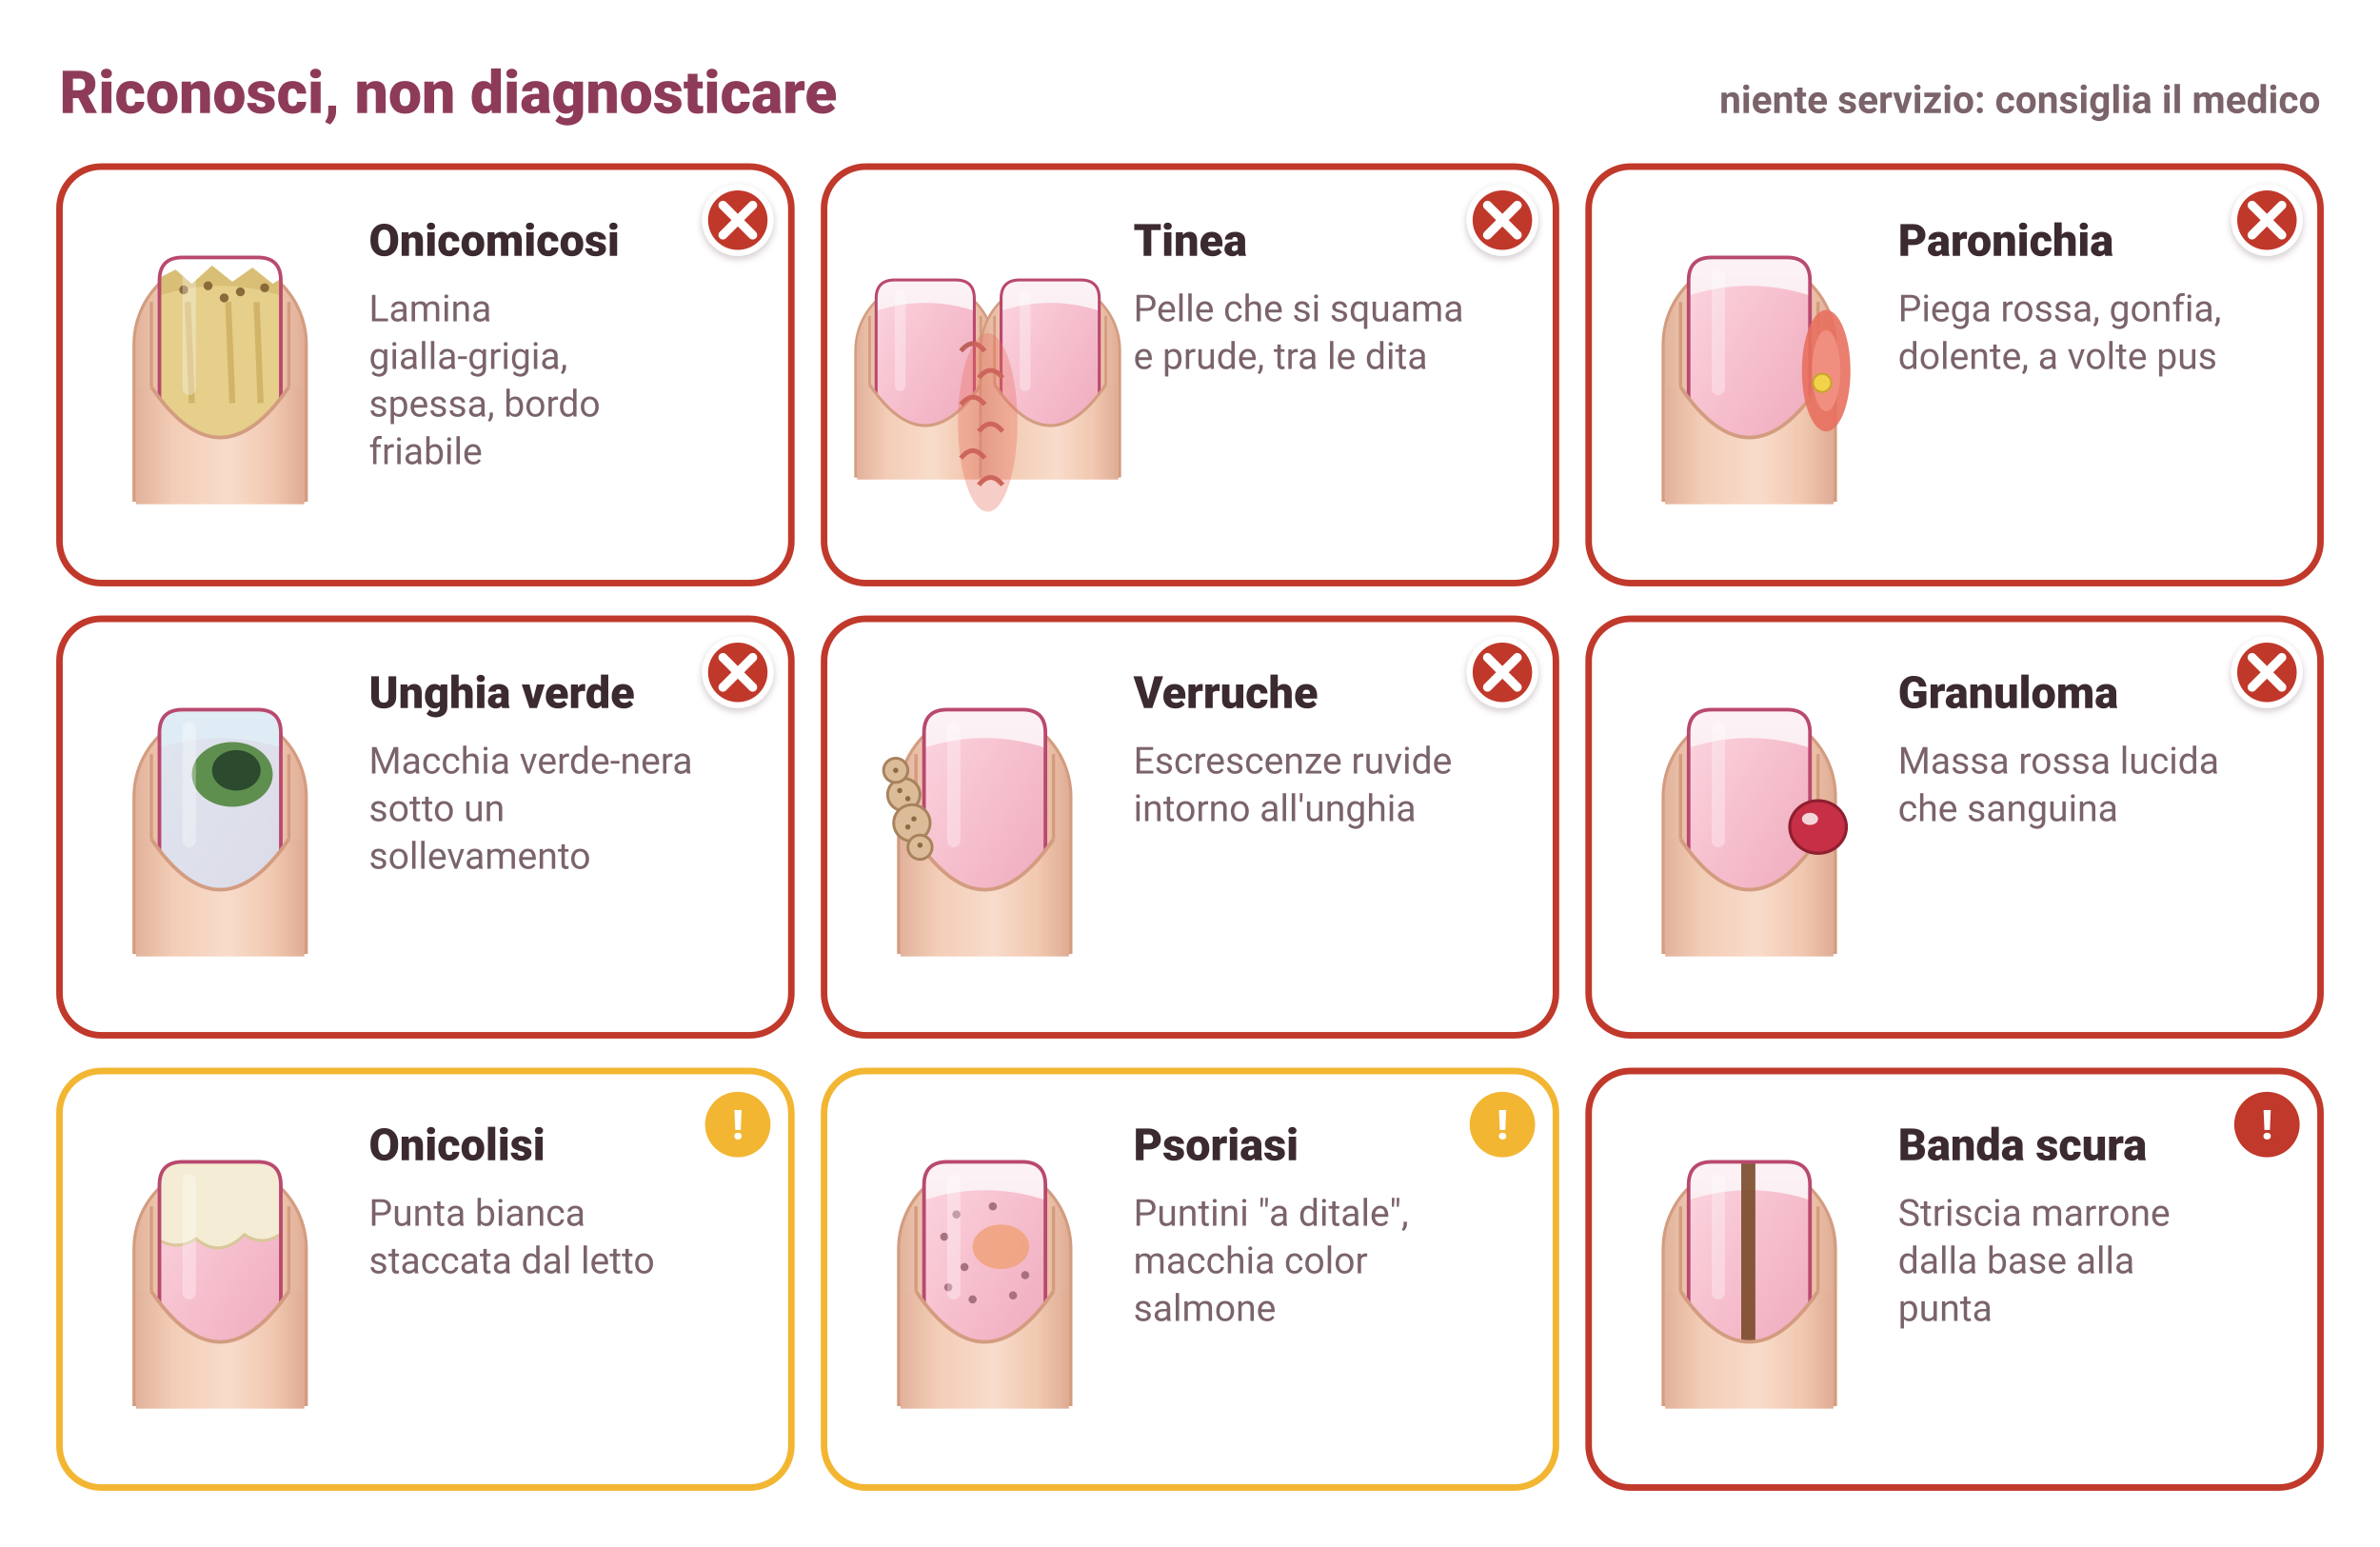
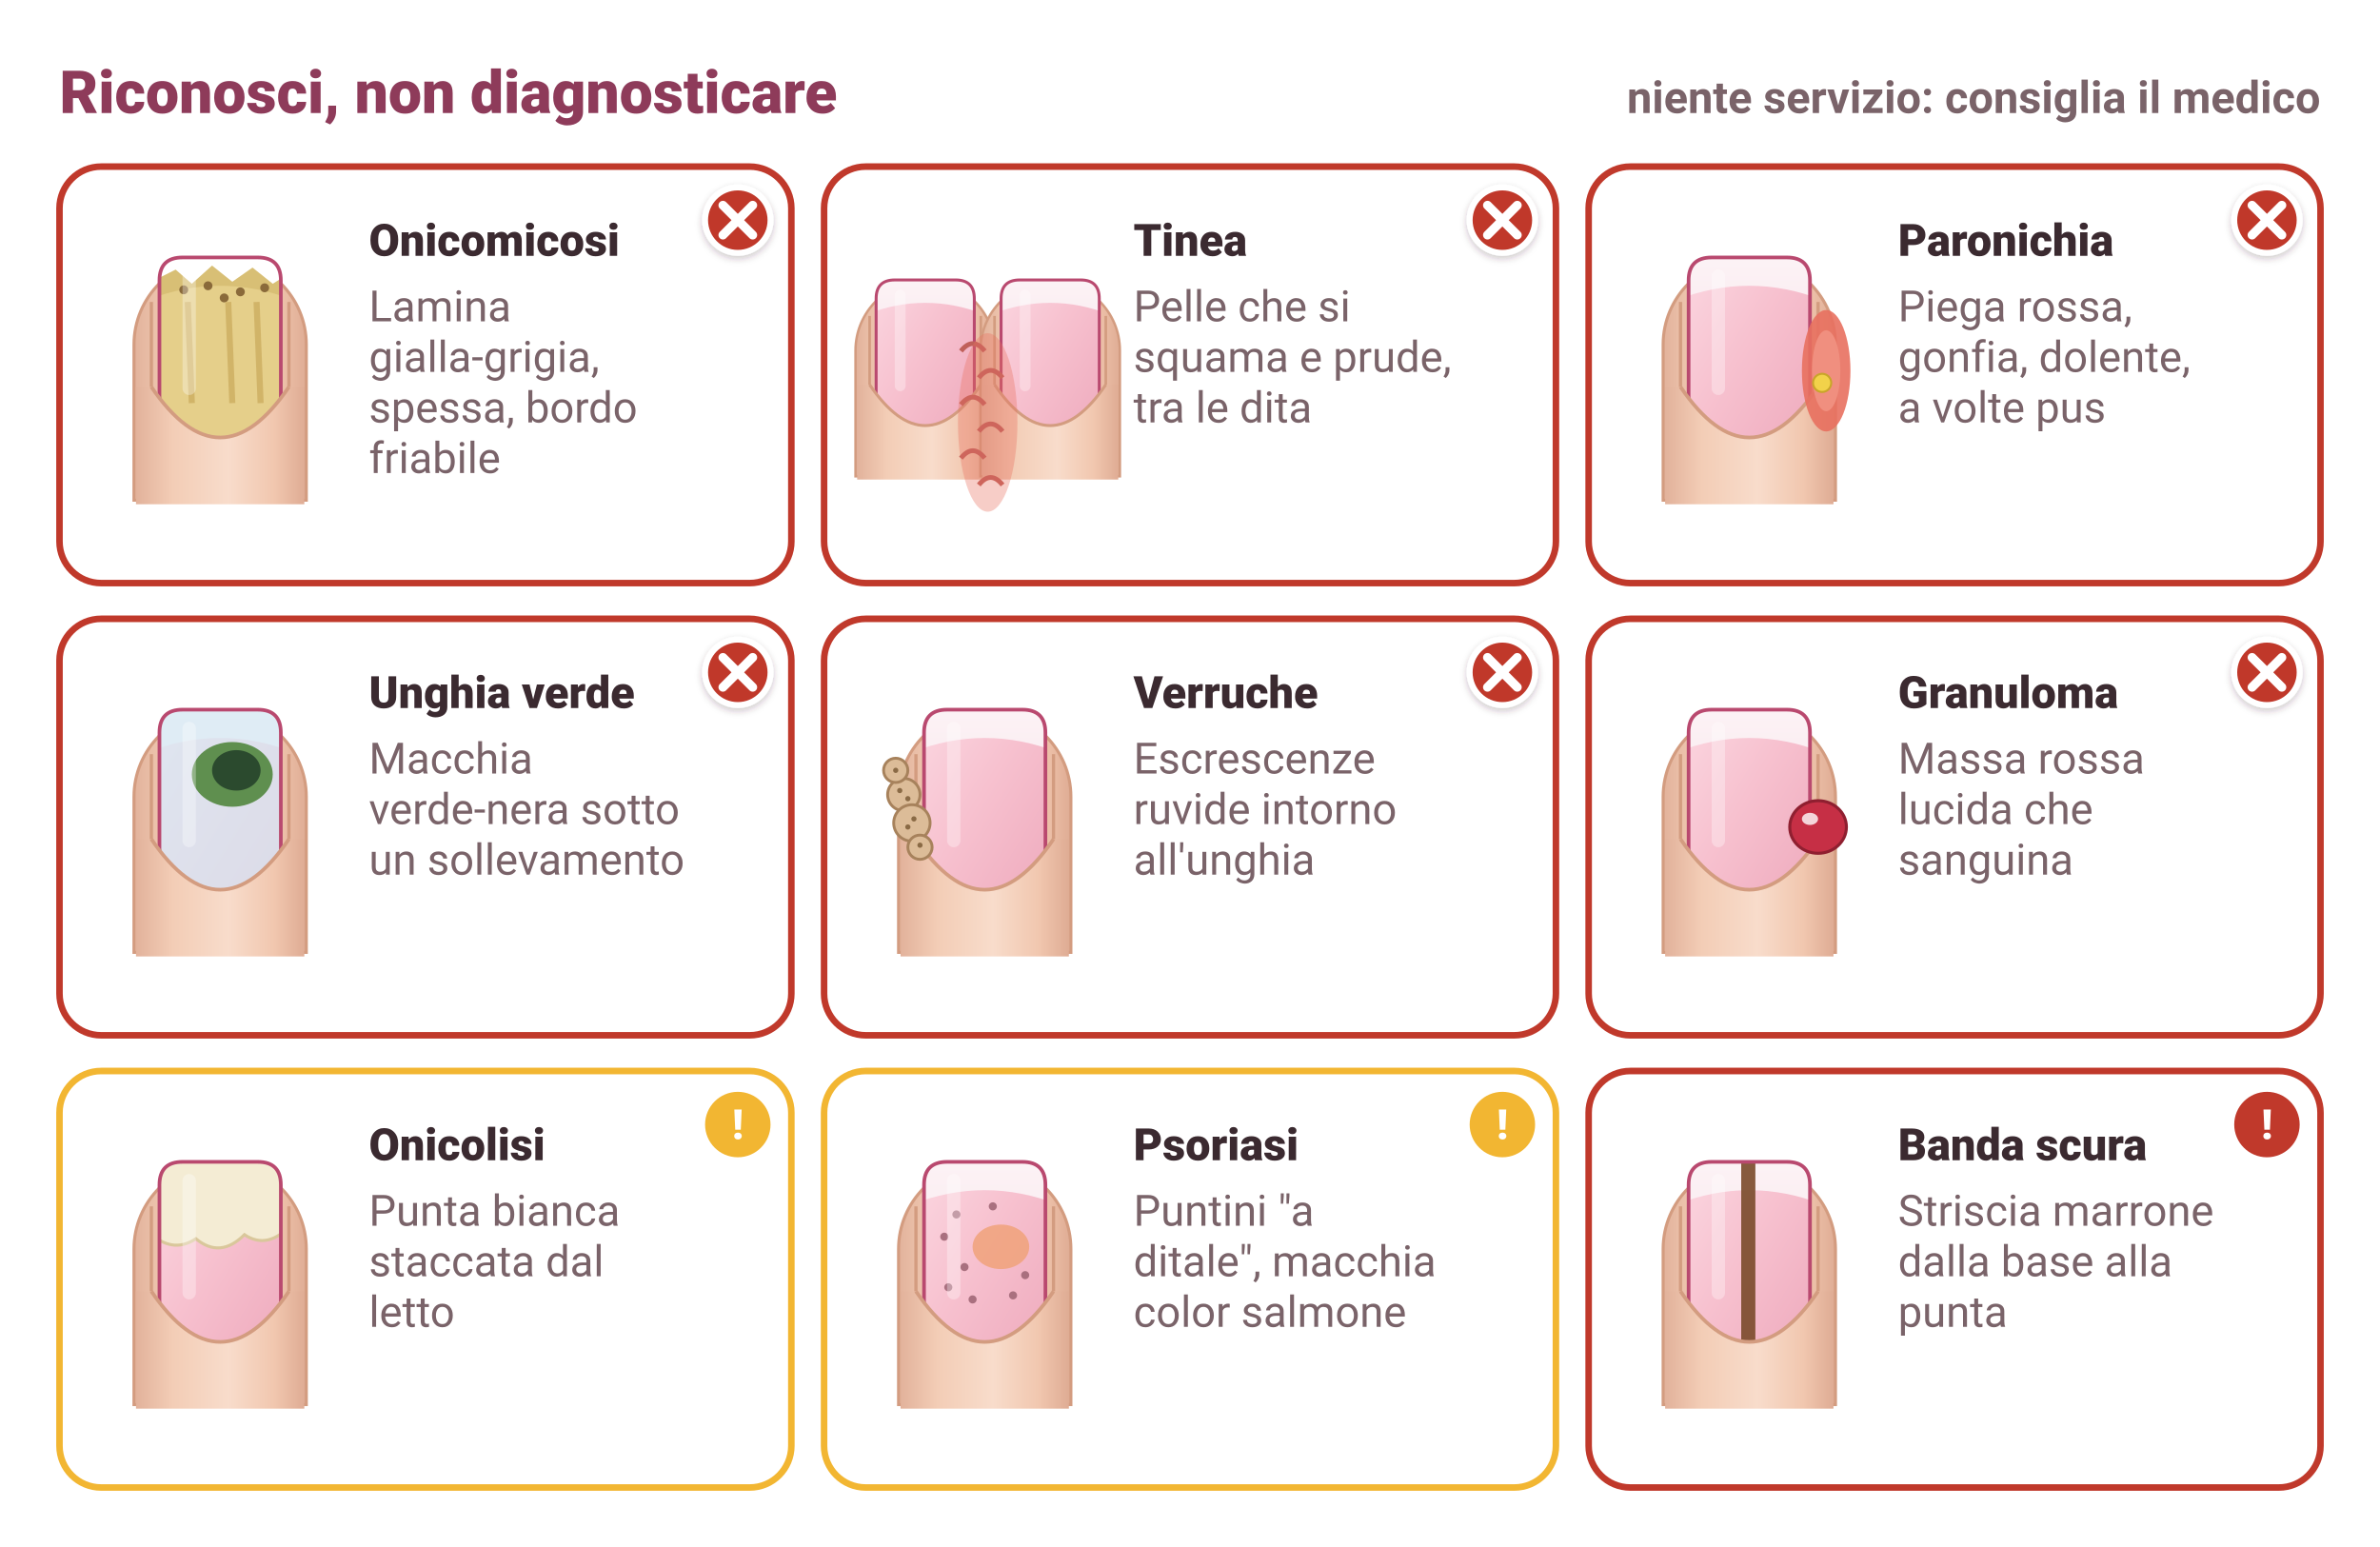
<svg xmlns="http://www.w3.org/2000/svg" viewBox="0 0 800 520" width="800" height="520" font-family="system-ui, -apple-system, 'Segoe UI', Roboto, Arial, sans-serif" role="img">
  <rect width="100%" height="100%" fill="#ffffff" />
  <defs>
    <linearGradient id="nxSkin" x1="0" y1="0" x2="1" y2="0">
      <stop offset="0" stop-color="#e2b29b" />
      <stop offset=".22" stop-color="#f3cdb6" />
      <stop offset=".55" stop-color="#f8dccb" />
      <stop offset=".82" stop-color="#f1c7af" />
      <stop offset="1" stop-color="#dfac94" />
    </linearGradient>
    <linearGradient id="nxNail" x1="0" y1="0" x2="1" y2="1">
      <stop offset="0" stop-color="#fbd6e0" />
      <stop offset=".45" stop-color="#f7c1cf" />
      <stop offset="1" stop-color="#eeaabd" />
    </linearGradient>
    <linearGradient id="nxFree" x1="0" y1="0" x2="0" y2="1">
      <stop offset="0" stop-color="#ffffff" />
      <stop offset="1" stop-color="#fbeef2" />
    </linearGradient>
    <filter id="nxShS" x="-20%" y="-20%" width="140%" height="150%">
      <feDropShadow dx="0" dy="1" stdDeviation="1.2" flood-color="#3b2a30" flood-opacity=".25" />
    </filter>
  </defs>
  <text x="20.0" y="38.0" font-size="20" text-anchor="start" font-weight="800" fill="#8e3b5a">Riconosci, non diagnosticare</text>
-   <text x="780.0" y="38.0" font-size="13" text-anchor="end" font-weight="600" fill="#7a6369">niente servizio: consiglia il medico</text>
+   <text x="780.0" y="38.0" font-size="15" text-anchor="end" font-weight="600" fill="#7a6369">niente servizio: consiglia il medico</text>
  <rect x="20.0" y="56.0" width="246.0" height="140.0" rx="14" fill="#fff" stroke="#c0392b" stroke-width="2.2" />
  <g transform="translate(74.0,149.1) scale(0.680)">
    <path d="M-42.6,28.0 L-42.6,-48.9 A42.6,42.6 0 0 1 42.6,-48.9 L42.6,28.0 Z" fill="url(#nxSkin)" stroke="#d39c80" stroke-width="1.5" />
    <defs>
-       <clipPath id="c22">
+       <clipPath id="c23">
        <path d="M-30.0,6.0 L30.0,6.0 L30.0,-78.0 L30.0,-80.6 Q30.0,-92.0 18.6,-92.0 L-18.6,-92.0 Q-30.0,-92.0 -30.0,-80.6 L-30.0,-78.0 Z" />
      </clipPath>
    </defs>
    <path d="M-30.0,6.0 L30.0,6.0 L30.0,-78.0 L30.0,-80.6 Q30.0,-92.0 18.6,-92.0 L-18.6,-92.0 Q-30.0,-92.0 -30.0,-80.6 L-30.0,-78.0 Z" fill="#e5cf8a" />
-     <path d="M-36.0,-71.0 Q0.0,-85.0 36.0,-71.0 L36.0,-152.0 L-36.0,-152.0 Z" fill="#d8bf75" clip-path="url(#c22)" />
-     <g clip-path="url(#c22)">
+     <path d="M-36.0,-71.0 Q0.0,-85.0 36.0,-71.0 L36.0,-152.0 L-36.0,-152.0 Z" fill="#d8bf75" clip-path="url(#c23)" />
+     <g clip-path="url(#c23)">
      <path d="M-34,-80 L-22,-86 L-14,-79 L-4,-88 L6,-80 L16,-87 L26,-79 L34,-84 L34,-100 L-34,-100 Z" fill="#ffffff" />
      <circle cx="-18" cy="-76" r="2.2" fill="#8a6a3a" />
      <circle cx="-6" cy="-78" r="2.2" fill="#8a6a3a" />
      <circle cx="10" cy="-75" r="2.2" fill="#8a6a3a" />
      <circle cx="22" cy="-77" r="2.2" fill="#8a6a3a" />
      <circle cx="2" cy="-72" r="2.2" fill="#8a6a3a" />
      <line x1="-16" y1="-70" x2="-14" y2="-20" stroke="#c9a85a" stroke-width="3" opacity=".7" />
      <line x1="4" y1="-70" x2="6" y2="-20" stroke="#c9a85a" stroke-width="3" opacity=".7" />
      <line x1="18" y1="-70" x2="20" y2="-20" stroke="#c9a85a" stroke-width="3" opacity=".7" />
    </g>
-     <rect x="-18.6" y="-86.0" width="6.6" height="62.0" rx="3.3" fill="#fff" opacity=".32" clip-path="url(#c22)" />
+     <rect x="-18.6" y="-86.0" width="6.6" height="62.0" rx="3.3" fill="#fff" opacity=".32" clip-path="url(#c23)" />
    <path d="M-30.0,6.0 L30.0,6.0 L30.0,-78.0 L30.0,-80.6 Q30.0,-92.0 18.6,-92.0 L-18.6,-92.0 Q-30.0,-92.0 -30.0,-80.6 L-30.0,-78.0 Z" fill="none" stroke="#b9496f" stroke-width="1.8" />
    <path d="M-41.6,-28.0 L-34.0,-28.0 Q0.0,22.0 34.0,-28.0 L41.6,-28.0 L41.6,30.0 L-41.6,30.0 Z" fill="url(#nxSkin)" />
    <path d="M-34.0,-28.0 Q0.0,22.0 34.0,-28.0" fill="none" stroke="#d39c80" stroke-width="1.8" />
    <path d="M-34.0,-28.0 L-34.0,-70.0" stroke="#d39c80" stroke-width="1.6" />
    <path d="M34.0,-28.0 L34.0,-70.0" stroke="#d39c80" stroke-width="1.6" />
  </g>
  <text x="124.0" y="86.0" font-size="15" text-anchor="start" font-weight="800" fill="#3b2a30">Onicomicosi</text>
-   <text x="124.0" y="108.0" font-size="12.5" text-anchor="start" font-weight="400" fill="#7a6369">Lamina</text>
-   <text x="124.0" y="124.0" font-size="12.5" text-anchor="start" font-weight="400" fill="#7a6369">gialla-grigia,</text>
-   <text x="124.0" y="140.0" font-size="12.5" text-anchor="start" font-weight="400" fill="#7a6369">spessa, bordo</text>
-   <text x="124.0" y="156.0" font-size="12.5" text-anchor="start" font-weight="400" fill="#7a6369">friabile</text>
+   <text x="124.0" y="108.0" font-size="14.5" text-anchor="start" font-weight="400" fill="#7a6369">Lamina</text>
+   <text x="124.0" y="125.0" font-size="14.5" text-anchor="start" font-weight="400" fill="#7a6369">gialla-grigia,</text>
+   <text x="124.0" y="142.0" font-size="14.5" text-anchor="start" font-weight="400" fill="#7a6369">spessa, bordo</text>
+   <text x="124.0" y="159.0" font-size="14.5" text-anchor="start" font-weight="400" fill="#7a6369">friabile</text>
  <circle cx="248.0" cy="74.0" r="11" fill="#c0392b" stroke="#fff" stroke-width="2" filter="url(#nxShS)" />
  <path d="M243.0,69.0 l10,10 M253.0,69.0 l-10,10" stroke="#fff" stroke-width="3" stroke-linecap="round" />
  <rect x="277.0" y="56.0" width="246.0" height="140.0" rx="14" fill="#fff" stroke="#c0392b" stroke-width="2.2" />
  <g transform="translate(311.0,144.7) scale(0.550)">
    <path d="M-42.6,28.0 L-42.6,-48.9 A42.6,42.6 0 0 1 42.6,-48.9 L42.6,28.0 Z" fill="url(#nxSkin)" stroke="#d39c80" stroke-width="1.5" />
    <defs>
-       <clipPath id="c23">
-         <path d="M-30.0,6.0 L30.0,6.0 L30.0,-78.0 L30.0,-80.6 Q30.0,-92.0 18.6,-92.0 L-18.6,-92.0 Q-30.0,-92.0 -30.0,-80.6 L-30.0,-78.0 Z" />
-       </clipPath>
-     </defs>
-     <path d="M-30.0,6.0 L30.0,6.0 L30.0,-78.0 L30.0,-80.6 Q30.0,-92.0 18.6,-92.0 L-18.6,-92.0 Q-30.0,-92.0 -30.0,-80.6 L-30.0,-78.0 Z" fill="url(#nxNail)" />
-     <path d="M-36.0,-71.0 Q0.0,-85.0 36.0,-71.0 L36.0,-152.0 L-36.0,-152.0 Z" fill="url(#nxFree)" clip-path="url(#c23)" />
-     <rect x="-18.6" y="-86.0" width="6.6" height="62.0" rx="3.3" fill="#fff" opacity=".32" clip-path="url(#c23)" />
-     <path d="M-30.0,6.0 L30.0,6.0 L30.0,-78.0 L30.0,-80.6 Q30.0,-92.0 18.6,-92.0 L-18.6,-92.0 Q-30.0,-92.0 -30.0,-80.6 L-30.0,-78.0 Z" fill="none" stroke="#b9496f" stroke-width="1.8" />
-     <path d="M-41.6,-28.0 L-34.0,-28.0 Q0.0,22.0 34.0,-28.0 L41.6,-28.0 L41.6,30.0 L-41.6,30.0 Z" fill="url(#nxSkin)" />
-     <path d="M-34.0,-28.0 Q0.0,22.0 34.0,-28.0" fill="none" stroke="#d39c80" stroke-width="1.8" />
-     <path d="M-34.0,-28.0 L-34.0,-70.0" stroke="#d39c80" stroke-width="1.6" />
-     <path d="M34.0,-28.0 L34.0,-70.0" stroke="#d39c80" stroke-width="1.6" />
-   </g>
-   <g transform="translate(353.0,144.7) scale(0.550)">
-     <path d="M-42.6,28.0 L-42.6,-48.9 A42.6,42.6 0 0 1 42.6,-48.9 L42.6,28.0 Z" fill="url(#nxSkin)" stroke="#d39c80" stroke-width="1.5" />
-     <defs>
      <clipPath id="c24">
        <path d="M-30.0,6.0 L30.0,6.0 L30.0,-78.0 L30.0,-80.6 Q30.0,-92.0 18.6,-92.0 L-18.6,-92.0 Q-30.0,-92.0 -30.0,-80.6 L-30.0,-78.0 Z" />
      </clipPath>
    </defs>
    <path d="M-30.0,6.0 L30.0,6.0 L30.0,-78.0 L30.0,-80.6 Q30.0,-92.0 18.6,-92.0 L-18.6,-92.0 Q-30.0,-92.0 -30.0,-80.6 L-30.0,-78.0 Z" fill="url(#nxNail)" />
    <path d="M-36.0,-71.0 Q0.0,-85.0 36.0,-71.0 L36.0,-152.0 L-36.0,-152.0 Z" fill="url(#nxFree)" clip-path="url(#c24)" />
    <rect x="-18.6" y="-86.0" width="6.6" height="62.0" rx="3.3" fill="#fff" opacity=".32" clip-path="url(#c24)" />
+     <path d="M-30.0,6.0 L30.0,6.0 L30.0,-78.0 L30.0,-80.6 Q30.0,-92.0 18.6,-92.0 L-18.6,-92.0 Q-30.0,-92.0 -30.0,-80.6 L-30.0,-78.0 Z" fill="none" stroke="#b9496f" stroke-width="1.8" />
+     <path d="M-41.6,-28.0 L-34.0,-28.0 Q0.0,22.0 34.0,-28.0 L41.6,-28.0 L41.6,30.0 L-41.6,30.0 Z" fill="url(#nxSkin)" />
+     <path d="M-34.0,-28.0 Q0.0,22.0 34.0,-28.0" fill="none" stroke="#d39c80" stroke-width="1.8" />
+     <path d="M-34.0,-28.0 L-34.0,-70.0" stroke="#d39c80" stroke-width="1.6" />
+     <path d="M34.0,-28.0 L34.0,-70.0" stroke="#d39c80" stroke-width="1.6" />
+   </g>
+   <g transform="translate(353.0,144.7) scale(0.550)">
+     <path d="M-42.6,28.0 L-42.6,-48.9 A42.6,42.6 0 0 1 42.6,-48.9 L42.6,28.0 Z" fill="url(#nxSkin)" stroke="#d39c80" stroke-width="1.5" />
+     <defs>
+       <clipPath id="c25">
+         <path d="M-30.0,6.0 L30.0,6.0 L30.0,-78.0 L30.0,-80.6 Q30.0,-92.0 18.6,-92.0 L-18.6,-92.0 Q-30.0,-92.0 -30.0,-80.6 L-30.0,-78.0 Z" />
+       </clipPath>
+     </defs>
+     <path d="M-30.0,6.0 L30.0,6.0 L30.0,-78.0 L30.0,-80.6 Q30.0,-92.0 18.6,-92.0 L-18.6,-92.0 Q-30.0,-92.0 -30.0,-80.6 L-30.0,-78.0 Z" fill="url(#nxNail)" />
+     <path d="M-36.0,-71.0 Q0.0,-85.0 36.0,-71.0 L36.0,-152.0 L-36.0,-152.0 Z" fill="url(#nxFree)" clip-path="url(#c25)" />
+     <rect x="-18.6" y="-86.0" width="6.6" height="62.0" rx="3.3" fill="#fff" opacity=".32" clip-path="url(#c25)" />
    <path d="M-30.0,6.0 L30.0,6.0 L30.0,-78.0 L30.0,-80.6 Q30.0,-92.0 18.6,-92.0 L-18.6,-92.0 Q-30.0,-92.0 -30.0,-80.6 L-30.0,-78.0 Z" fill="none" stroke="#b9496f" stroke-width="1.8" />
    <path d="M-41.6,-28.0 L-34.0,-28.0 Q0.0,22.0 34.0,-28.0 L41.6,-28.0 L41.6,30.0 L-41.6,30.0 Z" fill="url(#nxSkin)" />
    <path d="M-34.0,-28.0 Q0.0,22.0 34.0,-28.0" fill="none" stroke="#d39c80" stroke-width="1.8" />
    <path d="M-34.0,-28.0 L-34.0,-70.0" stroke="#d39c80" stroke-width="1.6" />
    <path d="M34.0,-28.0 L34.0,-70.0" stroke="#d39c80" stroke-width="1.6" />
  </g>
  <path d="M323.0,118.0 q4,-5 8,0" stroke="#c0605a" stroke-width="1.6" fill="none" />
  <path d="M329.0,127.0 q4,-5 8,0" stroke="#c0605a" stroke-width="1.6" fill="none" />
  <path d="M323.0,136.0 q4,-5 8,0" stroke="#c0605a" stroke-width="1.6" fill="none" />
  <path d="M329.0,145.0 q4,-5 8,0" stroke="#c0605a" stroke-width="1.6" fill="none" />
  <path d="M323.0,154.0 q4,-5 8,0" stroke="#c0605a" stroke-width="1.6" fill="none" />
  <path d="M329.0,163.0 q4,-5 8,0" stroke="#c0605a" stroke-width="1.6" fill="none" />
  <ellipse cx="332.0" cy="142.0" rx="10" ry="30" fill="#e8705f" opacity=".35" />
  <text x="381.0" y="86.0" font-size="15" text-anchor="start" font-weight="800" fill="#3b2a30">Tinea</text>
-   <text x="381.0" y="108.0" font-size="12.5" text-anchor="start" font-weight="400" fill="#7a6369">Pelle che si squama</text>
-   <text x="381.0" y="124.0" font-size="12.5" text-anchor="start" font-weight="400" fill="#7a6369">e prude, tra le dita</text>
+   <text x="381.0" y="108.0" font-size="14.5" text-anchor="start" font-weight="400" fill="#7a6369">Pelle che si</text>
+   <text x="381.0" y="125.0" font-size="14.5" text-anchor="start" font-weight="400" fill="#7a6369">squama e prude,</text>
+   <text x="381.0" y="142.0" font-size="14.5" text-anchor="start" font-weight="400" fill="#7a6369">tra le dita</text>
  <circle cx="505.0" cy="74.0" r="11" fill="#c0392b" stroke="#fff" stroke-width="2" filter="url(#nxShS)" />
  <path d="M500.0,69.0 l10,10 M510.0,69.0 l-10,10" stroke="#fff" stroke-width="3" stroke-linecap="round" />
  <rect x="534.0" y="56.0" width="246.0" height="140.0" rx="14" fill="#fff" stroke="#c0392b" stroke-width="2.2" />
  <g transform="translate(588.0,149.1) scale(0.680)">
    <path d="M-42.6,28.0 L-42.6,-48.9 A42.6,42.6 0 0 1 42.6,-48.9 L42.6,28.0 Z" fill="url(#nxSkin)" stroke="#d39c80" stroke-width="1.5" />
    <defs>
-       <clipPath id="c25">
-         <path d="M-30.0,6.0 L30.0,6.0 L30.0,-78.0 L30.0,-80.6 Q30.0,-92.0 18.6,-92.0 L-18.6,-92.0 Q-30.0,-92.0 -30.0,-80.6 L-30.0,-78.0 Z" />
-       </clipPath>
-     </defs>
-     <path d="M-30.0,6.0 L30.0,6.0 L30.0,-78.0 L30.0,-80.6 Q30.0,-92.0 18.6,-92.0 L-18.6,-92.0 Q-30.0,-92.0 -30.0,-80.6 L-30.0,-78.0 Z" fill="url(#nxNail)" />
-     <path d="M-36.0,-71.0 Q0.0,-85.0 36.0,-71.0 L36.0,-152.0 L-36.0,-152.0 Z" fill="url(#nxFree)" clip-path="url(#c25)" />
-     <rect x="-18.6" y="-86.0" width="6.6" height="62.0" rx="3.3" fill="#fff" opacity=".32" clip-path="url(#c25)" />
+       <clipPath id="c26">
+         <path d="M-30.0,6.0 L30.0,6.0 L30.0,-78.0 L30.0,-80.6 Q30.0,-92.0 18.6,-92.0 L-18.6,-92.0 Q-30.0,-92.0 -30.0,-80.6 L-30.0,-78.0 Z" />
+       </clipPath>
+     </defs>
+     <path d="M-30.0,6.0 L30.0,6.0 L30.0,-78.0 L30.0,-80.6 Q30.0,-92.0 18.6,-92.0 L-18.6,-92.0 Q-30.0,-92.0 -30.0,-80.6 L-30.0,-78.0 Z" fill="url(#nxNail)" />
+     <path d="M-36.0,-71.0 Q0.0,-85.0 36.0,-71.0 L36.0,-152.0 L-36.0,-152.0 Z" fill="url(#nxFree)" clip-path="url(#c26)" />
+     <rect x="-18.6" y="-86.0" width="6.6" height="62.0" rx="3.3" fill="#fff" opacity=".32" clip-path="url(#c26)" />
    <path d="M-30.0,6.0 L30.0,6.0 L30.0,-78.0 L30.0,-80.6 Q30.0,-92.0 18.6,-92.0 L-18.6,-92.0 Q-30.0,-92.0 -30.0,-80.6 L-30.0,-78.0 Z" fill="none" stroke="#b9496f" stroke-width="1.8" />
    <path d="M-41.6,-28.0 L-34.0,-28.0 Q0.0,22.0 34.0,-28.0 L41.6,-28.0 L41.6,30.0 L-41.6,30.0 Z" fill="url(#nxSkin)" />
    <path d="M-34.0,-28.0 Q0.0,22.0 34.0,-28.0" fill="none" stroke="#d39c80" stroke-width="1.8" />
    <path d="M-34.0,-28.0 L-34.0,-70.0" stroke="#d39c80" stroke-width="1.6" />
    <path d="M34.0,-28.0 L34.0,-70.0" stroke="#d39c80" stroke-width="1.6" />
    <ellipse cx="38" cy="-36" rx="12" ry="30" fill="#e8705f" opacity=".9" />
    <ellipse cx="38" cy="-36" rx="7" ry="20" fill="#f08f7f" />
    <circle cx="36" cy="-30" r="4.5" fill="#f2d24a" stroke="#c9a52a" />
  </g>
  <text x="638.0" y="86.0" font-size="15" text-anchor="start" font-weight="800" fill="#3b2a30">Paronichia</text>
-   <text x="638.0" y="108.0" font-size="12.5" text-anchor="start" font-weight="400" fill="#7a6369">Piega rossa, gonfia,</text>
-   <text x="638.0" y="124.0" font-size="12.5" text-anchor="start" font-weight="400" fill="#7a6369">dolente, a volte pus</text>
+   <text x="638.0" y="108.0" font-size="14.5" text-anchor="start" font-weight="400" fill="#7a6369">Piega rossa,</text>
+   <text x="638.0" y="125.0" font-size="14.5" text-anchor="start" font-weight="400" fill="#7a6369">gonfia, dolente,</text>
+   <text x="638.0" y="142.0" font-size="14.5" text-anchor="start" font-weight="400" fill="#7a6369">a volte pus</text>
  <circle cx="762.0" cy="74.0" r="11" fill="#c0392b" stroke="#fff" stroke-width="2" filter="url(#nxShS)" />
  <path d="M757.0,69.0 l10,10 M767.0,69.0 l-10,10" stroke="#fff" stroke-width="3" stroke-linecap="round" />
  <rect x="20.0" y="208.0" width="246.0" height="140.0" rx="14" fill="#fff" stroke="#c0392b" stroke-width="2.2" />
  <g transform="translate(74.0,301.1) scale(0.680)">
    <path d="M-42.6,28.0 L-42.6,-48.9 A42.6,42.6 0 0 1 42.6,-48.9 L42.6,28.0 Z" fill="url(#nxSkin)" stroke="#d39c80" stroke-width="1.5" />
    <defs>
-       <clipPath id="c26">
-         <path d="M-30.0,6.0 L30.0,6.0 L30.0,-78.0 L30.0,-80.6 Q30.0,-92.0 18.6,-92.0 L-18.6,-92.0 Q-30.0,-92.0 -30.0,-80.6 L-30.0,-78.0 Z" />
-       </clipPath>
-     </defs>
-     <path d="M-30.0,6.0 L30.0,6.0 L30.0,-78.0 L30.0,-80.6 Q30.0,-92.0 18.6,-92.0 L-18.6,-92.0 Q-30.0,-92.0 -30.0,-80.6 L-30.0,-78.0 Z" fill="url(#nxNail)" />
-     <path d="M-36.0,-71.0 Q0.0,-85.0 36.0,-71.0 L36.0,-152.0 L-36.0,-152.0 Z" fill="url(#nxFree)" clip-path="url(#c26)" />
-     <g clip-path="url(#c26)">
+       <clipPath id="c27">
+         <path d="M-30.0,6.0 L30.0,6.0 L30.0,-78.0 L30.0,-80.6 Q30.0,-92.0 18.6,-92.0 L-18.6,-92.0 Q-30.0,-92.0 -30.0,-80.6 L-30.0,-78.0 Z" />
+       </clipPath>
+     </defs>
+     <path d="M-30.0,6.0 L30.0,6.0 L30.0,-78.0 L30.0,-80.6 Q30.0,-92.0 18.6,-92.0 L-18.6,-92.0 Q-30.0,-92.0 -30.0,-80.6 L-30.0,-78.0 Z" fill="url(#nxNail)" />
+     <path d="M-36.0,-71.0 Q0.0,-85.0 36.0,-71.0 L36.0,-152.0 L-36.0,-152.0 Z" fill="url(#nxFree)" clip-path="url(#c27)" />
+     <g clip-path="url(#c27)">
      <rect x="-40" y="-110" width="80" height="112" fill="#d6ebf6" opacity=".75" />
      <ellipse cx="6" cy="-60" rx="20" ry="16" fill="#5f8f4f" />
      <ellipse cx="8" cy="-62" rx="12" ry="10" fill="#2b4a2e" />
    </g>
-     <rect x="-18.6" y="-86.0" width="6.6" height="62.0" rx="3.3" fill="#fff" opacity=".32" clip-path="url(#c26)" />
+     <rect x="-18.6" y="-86.0" width="6.6" height="62.0" rx="3.3" fill="#fff" opacity=".32" clip-path="url(#c27)" />
    <path d="M-30.0,6.0 L30.0,6.0 L30.0,-78.0 L30.0,-80.6 Q30.0,-92.0 18.6,-92.0 L-18.6,-92.0 Q-30.0,-92.0 -30.0,-80.6 L-30.0,-78.0 Z" fill="none" stroke="#b9496f" stroke-width="1.8" />
    <path d="M-41.6,-28.0 L-34.0,-28.0 Q0.0,22.0 34.0,-28.0 L41.6,-28.0 L41.6,30.0 L-41.6,30.0 Z" fill="url(#nxSkin)" />
    <path d="M-34.0,-28.0 Q0.0,22.0 34.0,-28.0" fill="none" stroke="#d39c80" stroke-width="1.8" />
    <path d="M-34.0,-28.0 L-34.0,-70.0" stroke="#d39c80" stroke-width="1.6" />
    <path d="M34.0,-28.0 L34.0,-70.0" stroke="#d39c80" stroke-width="1.6" />
  </g>
  <text x="124.0" y="238.0" font-size="15" text-anchor="start" font-weight="800" fill="#3b2a30">Unghia verde</text>
-   <text x="124.0" y="260.0" font-size="12.5" text-anchor="start" font-weight="400" fill="#7a6369">Macchia verde-nera</text>
-   <text x="124.0" y="276.0" font-size="12.5" text-anchor="start" font-weight="400" fill="#7a6369">sotto un</text>
-   <text x="124.0" y="292.0" font-size="12.5" text-anchor="start" font-weight="400" fill="#7a6369">sollevamento</text>
+   <text x="124.0" y="260.0" font-size="14.5" text-anchor="start" font-weight="400" fill="#7a6369">Macchia</text>
+   <text x="124.0" y="277.0" font-size="14.5" text-anchor="start" font-weight="400" fill="#7a6369">verde-nera sotto</text>
+   <text x="124.0" y="294.0" font-size="14.5" text-anchor="start" font-weight="400" fill="#7a6369">un sollevamento</text>
  <circle cx="248.0" cy="226.0" r="11" fill="#c0392b" stroke="#fff" stroke-width="2" filter="url(#nxShS)" />
  <path d="M243.0,221.0 l10,10 M253.0,221.0 l-10,10" stroke="#fff" stroke-width="3" stroke-linecap="round" />
  <rect x="277.0" y="208.0" width="246.0" height="140.0" rx="14" fill="#fff" stroke="#c0392b" stroke-width="2.2" />
  <g transform="translate(331.0,301.1) scale(0.680)">
    <path d="M-42.6,28.0 L-42.6,-48.9 A42.6,42.6 0 0 1 42.6,-48.9 L42.6,28.0 Z" fill="url(#nxSkin)" stroke="#d39c80" stroke-width="1.5" />
    <defs>
-       <clipPath id="c27">
-         <path d="M-30.0,6.0 L30.0,6.0 L30.0,-78.0 L30.0,-80.6 Q30.0,-92.0 18.6,-92.0 L-18.6,-92.0 Q-30.0,-92.0 -30.0,-80.6 L-30.0,-78.0 Z" />
-       </clipPath>
-     </defs>
-     <path d="M-30.0,6.0 L30.0,6.0 L30.0,-78.0 L30.0,-80.6 Q30.0,-92.0 18.6,-92.0 L-18.6,-92.0 Q-30.0,-92.0 -30.0,-80.6 L-30.0,-78.0 Z" fill="url(#nxNail)" />
-     <path d="M-36.0,-71.0 Q0.0,-85.0 36.0,-71.0 L36.0,-152.0 L-36.0,-152.0 Z" fill="url(#nxFree)" clip-path="url(#c27)" />
-     <rect x="-18.6" y="-86.0" width="6.6" height="62.0" rx="3.3" fill="#fff" opacity=".32" clip-path="url(#c27)" />
+       <clipPath id="c28">
+         <path d="M-30.0,6.0 L30.0,6.0 L30.0,-78.0 L30.0,-80.6 Q30.0,-92.0 18.6,-92.0 L-18.6,-92.0 Q-30.0,-92.0 -30.0,-80.6 L-30.0,-78.0 Z" />
+       </clipPath>
+     </defs>
+     <path d="M-30.0,6.0 L30.0,6.0 L30.0,-78.0 L30.0,-80.6 Q30.0,-92.0 18.6,-92.0 L-18.6,-92.0 Q-30.0,-92.0 -30.0,-80.6 L-30.0,-78.0 Z" fill="url(#nxNail)" />
+     <path d="M-36.0,-71.0 Q0.0,-85.0 36.0,-71.0 L36.0,-152.0 L-36.0,-152.0 Z" fill="url(#nxFree)" clip-path="url(#c28)" />
+     <rect x="-18.6" y="-86.0" width="6.6" height="62.0" rx="3.3" fill="#fff" opacity=".32" clip-path="url(#c28)" />
    <path d="M-30.0,6.0 L30.0,6.0 L30.0,-78.0 L30.0,-80.6 Q30.0,-92.0 18.6,-92.0 L-18.6,-92.0 Q-30.0,-92.0 -30.0,-80.6 L-30.0,-78.0 Z" fill="none" stroke="#b9496f" stroke-width="1.8" />
    <path d="M-41.6,-28.0 L-34.0,-28.0 Q0.0,22.0 34.0,-28.0 L41.6,-28.0 L41.6,30.0 L-41.6,30.0 Z" fill="url(#nxSkin)" />
    <path d="M-34.0,-28.0 Q0.0,22.0 34.0,-28.0" fill="none" stroke="#d39c80" stroke-width="1.8" />
    <path d="M-34.0,-28.0 L-34.0,-70.0" stroke="#d39c80" stroke-width="1.6" />
    <path d="M34.0,-28.0 L34.0,-70.0" stroke="#d39c80" stroke-width="1.6" />
    <circle cx="-40" cy="-50" r="8" fill="#dcbc98" stroke="#a7825c" stroke-width="1.4" />
    <circle cx="-36" cy="-36" r="9" fill="#dcbc98" stroke="#a7825c" stroke-width="1.4" />
    <circle cx="-44" cy="-62" r="6" fill="#dcbc98" stroke="#a7825c" stroke-width="1.4" />
    <circle cx="-32" cy="-24" r="6" fill="#dcbc98" stroke="#a7825c" stroke-width="1.4" />
    <circle cx="-42" cy="-52" r="1.3" fill="#8a6a45" />
    <circle cx="-38" cy="-48" r="1.3" fill="#8a6a45" />
    <circle cx="-35" cy="-38" r="1.3" fill="#8a6a45" />
    <circle cx="-38" cy="-34" r="1.3" fill="#8a6a45" />
    <circle cx="-44" cy="-62" r="1.3" fill="#8a6a45" />
    <circle cx="-32" cy="-25" r="1.3" fill="#8a6a45" />
  </g>
  <text x="381.0" y="238.0" font-size="15" text-anchor="start" font-weight="800" fill="#3b2a30">Verruche</text>
-   <text x="381.0" y="260.0" font-size="12.5" text-anchor="start" font-weight="400" fill="#7a6369">Escrescenze ruvide</text>
-   <text x="381.0" y="276.0" font-size="12.5" text-anchor="start" font-weight="400" fill="#7a6369">intorno all'unghia</text>
+   <text x="381.0" y="260.0" font-size="14.5" text-anchor="start" font-weight="400" fill="#7a6369">Escrescenze</text>
+   <text x="381.0" y="277.0" font-size="14.5" text-anchor="start" font-weight="400" fill="#7a6369">ruvide intorno</text>
+   <text x="381.0" y="294.0" font-size="14.5" text-anchor="start" font-weight="400" fill="#7a6369">all'unghia</text>
  <circle cx="505.0" cy="226.0" r="11" fill="#c0392b" stroke="#fff" stroke-width="2" filter="url(#nxShS)" />
  <path d="M500.0,221.0 l10,10 M510.0,221.0 l-10,10" stroke="#fff" stroke-width="3" stroke-linecap="round" />
  <rect x="534.0" y="208.0" width="246.0" height="140.0" rx="14" fill="#fff" stroke="#c0392b" stroke-width="2.2" />
  <g transform="translate(588.0,301.1) scale(0.680)">
    <path d="M-42.6,28.0 L-42.6,-48.9 A42.6,42.6 0 0 1 42.6,-48.9 L42.6,28.0 Z" fill="url(#nxSkin)" stroke="#d39c80" stroke-width="1.5" />
    <defs>
-       <clipPath id="c28">
-         <path d="M-30.0,6.0 L30.0,6.0 L30.0,-78.0 L30.0,-80.6 Q30.0,-92.0 18.6,-92.0 L-18.6,-92.0 Q-30.0,-92.0 -30.0,-80.6 L-30.0,-78.0 Z" />
-       </clipPath>
-     </defs>
-     <path d="M-30.0,6.0 L30.0,6.0 L30.0,-78.0 L30.0,-80.6 Q30.0,-92.0 18.6,-92.0 L-18.6,-92.0 Q-30.0,-92.0 -30.0,-80.6 L-30.0,-78.0 Z" fill="url(#nxNail)" />
-     <path d="M-36.0,-71.0 Q0.0,-85.0 36.0,-71.0 L36.0,-152.0 L-36.0,-152.0 Z" fill="url(#nxFree)" clip-path="url(#c28)" />
-     <rect x="-18.6" y="-86.0" width="6.6" height="62.0" rx="3.3" fill="#fff" opacity=".32" clip-path="url(#c28)" />
+       <clipPath id="c29">
+         <path d="M-30.0,6.0 L30.0,6.0 L30.0,-78.0 L30.0,-80.6 Q30.0,-92.0 18.6,-92.0 L-18.6,-92.0 Q-30.0,-92.0 -30.0,-80.6 L-30.0,-78.0 Z" />
+       </clipPath>
+     </defs>
+     <path d="M-30.0,6.0 L30.0,6.0 L30.0,-78.0 L30.0,-80.6 Q30.0,-92.0 18.6,-92.0 L-18.6,-92.0 Q-30.0,-92.0 -30.0,-80.6 L-30.0,-78.0 Z" fill="url(#nxNail)" />
+     <path d="M-36.0,-71.0 Q0.0,-85.0 36.0,-71.0 L36.0,-152.0 L-36.0,-152.0 Z" fill="url(#nxFree)" clip-path="url(#c29)" />
+     <rect x="-18.6" y="-86.0" width="6.6" height="62.0" rx="3.3" fill="#fff" opacity=".32" clip-path="url(#c29)" />
    <path d="M-30.0,6.0 L30.0,6.0 L30.0,-78.0 L30.0,-80.6 Q30.0,-92.0 18.6,-92.0 L-18.6,-92.0 Q-30.0,-92.0 -30.0,-80.6 L-30.0,-78.0 Z" fill="none" stroke="#b9496f" stroke-width="1.8" />
    <path d="M-41.6,-28.0 L-34.0,-28.0 Q0.0,22.0 34.0,-28.0 L41.6,-28.0 L41.6,30.0 L-41.6,30.0 Z" fill="url(#nxSkin)" />
    <path d="M-34.0,-28.0 Q0.0,22.0 34.0,-28.0" fill="none" stroke="#d39c80" stroke-width="1.8" />
    <path d="M-34.0,-28.0 L-34.0,-70.0" stroke="#d39c80" stroke-width="1.6" />
    <path d="M34.0,-28.0 L34.0,-70.0" stroke="#d39c80" stroke-width="1.6" />
    <ellipse cx="34" cy="-34" rx="14" ry="13" fill="#c62f45" stroke="#8f1f30" stroke-width="1.5" />
    <ellipse cx="30" cy="-38" rx="4" ry="3" fill="#fff" opacity=".8" />
  </g>
  <text x="638.0" y="238.0" font-size="15" text-anchor="start" font-weight="800" fill="#3b2a30">Granuloma</text>
-   <text x="638.0" y="260.0" font-size="12.5" text-anchor="start" font-weight="400" fill="#7a6369">Massa rossa lucida</text>
-   <text x="638.0" y="276.0" font-size="12.5" text-anchor="start" font-weight="400" fill="#7a6369">che sanguina</text>
+   <text x="638.0" y="260.0" font-size="14.5" text-anchor="start" font-weight="400" fill="#7a6369">Massa rossa</text>
+   <text x="638.0" y="277.0" font-size="14.5" text-anchor="start" font-weight="400" fill="#7a6369">lucida che</text>
+   <text x="638.0" y="294.0" font-size="14.5" text-anchor="start" font-weight="400" fill="#7a6369">sanguina</text>
  <circle cx="762.0" cy="226.0" r="11" fill="#c0392b" stroke="#fff" stroke-width="2" filter="url(#nxShS)" />
  <path d="M757.0,221.0 l10,10 M767.0,221.0 l-10,10" stroke="#fff" stroke-width="3" stroke-linecap="round" />
  <rect x="20.0" y="360.0" width="246.0" height="140.0" rx="14" fill="#fff" stroke="#f2b632" stroke-width="2.2" />
  <g transform="translate(74.0,453.1) scale(0.680)">
    <path d="M-42.6,28.0 L-42.6,-48.9 A42.6,42.6 0 0 1 42.6,-48.9 L42.6,28.0 Z" fill="url(#nxSkin)" stroke="#d39c80" stroke-width="1.5" />
    <defs>
-       <clipPath id="c29">
-         <path d="M-30.0,6.0 L30.0,6.0 L30.0,-78.0 L30.0,-80.6 Q30.0,-92.0 18.6,-92.0 L-18.6,-92.0 Q-30.0,-92.0 -30.0,-80.6 L-30.0,-78.0 Z" />
-       </clipPath>
-     </defs>
-     <path d="M-30.0,6.0 L30.0,6.0 L30.0,-78.0 L30.0,-80.6 Q30.0,-92.0 18.6,-92.0 L-18.6,-92.0 Q-30.0,-92.0 -30.0,-80.6 L-30.0,-78.0 Z" fill="url(#nxNail)" />
-     <path d="M-36.0,-71.0 Q0.0,-85.0 36.0,-71.0 L36.0,-152.0 L-36.0,-152.0 Z" fill="url(#nxFree)" clip-path="url(#c29)" />
-     <path d="M-36,-100 L36,-100 L36,-62 Q24,-48 12,-56 Q0,-44 -12,-54 Q-24,-46 -36,-58 Z" fill="#f4ecd4" clip-path="url(#c29)" />
-     <path d="M36,-62 Q24,-48 12,-56 Q0,-44 -12,-54 Q-24,-46 -36,-58" fill="none" stroke="#d9c79b" stroke-width="1.5" clip-path="url(#c29)" />
-     <rect x="-18.6" y="-86.0" width="6.6" height="62.0" rx="3.3" fill="#fff" opacity=".32" clip-path="url(#c29)" />
+       <clipPath id="c30">
+         <path d="M-30.0,6.0 L30.0,6.0 L30.0,-78.0 L30.0,-80.6 Q30.0,-92.0 18.6,-92.0 L-18.6,-92.0 Q-30.0,-92.0 -30.0,-80.6 L-30.0,-78.0 Z" />
+       </clipPath>
+     </defs>
+     <path d="M-30.0,6.0 L30.0,6.0 L30.0,-78.0 L30.0,-80.6 Q30.0,-92.0 18.6,-92.0 L-18.6,-92.0 Q-30.0,-92.0 -30.0,-80.6 L-30.0,-78.0 Z" fill="url(#nxNail)" />
+     <path d="M-36.0,-71.0 Q0.0,-85.0 36.0,-71.0 L36.0,-152.0 L-36.0,-152.0 Z" fill="url(#nxFree)" clip-path="url(#c30)" />
+     <path d="M-36,-100 L36,-100 L36,-62 Q24,-48 12,-56 Q0,-44 -12,-54 Q-24,-46 -36,-58 Z" fill="#f4ecd4" clip-path="url(#c30)" />
+     <path d="M36,-62 Q24,-48 12,-56 Q0,-44 -12,-54 Q-24,-46 -36,-58" fill="none" stroke="#d9c79b" stroke-width="1.5" clip-path="url(#c30)" />
+     <rect x="-18.6" y="-86.0" width="6.6" height="62.0" rx="3.3" fill="#fff" opacity=".32" clip-path="url(#c30)" />
    <path d="M-30.0,6.0 L30.0,6.0 L30.0,-78.0 L30.0,-80.6 Q30.0,-92.0 18.6,-92.0 L-18.6,-92.0 Q-30.0,-92.0 -30.0,-80.6 L-30.0,-78.0 Z" fill="none" stroke="#b9496f" stroke-width="1.8" />
    <path d="M-41.6,-28.0 L-34.0,-28.0 Q0.0,22.0 34.0,-28.0 L41.6,-28.0 L41.6,30.0 L-41.6,30.0 Z" fill="url(#nxSkin)" />
    <path d="M-34.0,-28.0 Q0.0,22.0 34.0,-28.0" fill="none" stroke="#d39c80" stroke-width="1.8" />
    <path d="M-34.0,-28.0 L-34.0,-70.0" stroke="#d39c80" stroke-width="1.6" />
    <path d="M34.0,-28.0 L34.0,-70.0" stroke="#d39c80" stroke-width="1.6" />
  </g>
  <text x="124.0" y="390.0" font-size="15" text-anchor="start" font-weight="800" fill="#3b2a30">Onicolisi</text>
-   <text x="124.0" y="412.0" font-size="12.5" text-anchor="start" font-weight="400" fill="#7a6369">Punta bianca</text>
-   <text x="124.0" y="428.0" font-size="12.5" text-anchor="start" font-weight="400" fill="#7a6369">staccata dal letto</text>
+   <text x="124.0" y="412.0" font-size="14.5" text-anchor="start" font-weight="400" fill="#7a6369">Punta bianca</text>
+   <text x="124.0" y="429.0" font-size="14.5" text-anchor="start" font-weight="400" fill="#7a6369">staccata dal</text>
+   <text x="124.0" y="446.0" font-size="14.5" text-anchor="start" font-weight="400" fill="#7a6369">letto</text>
  <circle cx="248.0" cy="378.0" r="11" fill="#f2b632" />
-   <text x="248.0" y="382.9" font-size="13.75" text-anchor="middle" font-weight="900" fill="#fff">!</text>
+   <text x="248.0" y="382.9" font-size="14" text-anchor="middle" font-weight="900" fill="#fff">!</text>
  <rect x="277.0" y="360.0" width="246.0" height="140.0" rx="14" fill="#fff" stroke="#f2b632" stroke-width="2.2" />
  <g transform="translate(331.0,453.1) scale(0.680)">
    <path d="M-42.6,28.0 L-42.6,-48.9 A42.6,42.6 0 0 1 42.6,-48.9 L42.6,28.0 Z" fill="url(#nxSkin)" stroke="#d39c80" stroke-width="1.5" />
    <defs>
-       <clipPath id="c30">
-         <path d="M-30.0,6.0 L30.0,6.0 L30.0,-78.0 L30.0,-80.6 Q30.0,-92.0 18.6,-92.0 L-18.6,-92.0 Q-30.0,-92.0 -30.0,-80.6 L-30.0,-78.0 Z" />
-       </clipPath>
-     </defs>
-     <path d="M-30.0,6.0 L30.0,6.0 L30.0,-78.0 L30.0,-80.6 Q30.0,-92.0 18.6,-92.0 L-18.6,-92.0 Q-30.0,-92.0 -30.0,-80.6 L-30.0,-78.0 Z" fill="url(#nxNail)" />
-     <path d="M-36.0,-71.0 Q0.0,-85.0 36.0,-71.0 L36.0,-152.0 L-36.0,-152.0 Z" fill="url(#nxFree)" clip-path="url(#c30)" />
-     <g clip-path="url(#c30)">
+       <clipPath id="c31">
+         <path d="M-30.0,6.0 L30.0,6.0 L30.0,-78.0 L30.0,-80.6 Q30.0,-92.0 18.6,-92.0 L-18.6,-92.0 Q-30.0,-92.0 -30.0,-80.6 L-30.0,-78.0 Z" />
+       </clipPath>
+     </defs>
+     <path d="M-30.0,6.0 L30.0,6.0 L30.0,-78.0 L30.0,-80.6 Q30.0,-92.0 18.6,-92.0 L-18.6,-92.0 Q-30.0,-92.0 -30.0,-80.6 L-30.0,-78.0 Z" fill="url(#nxNail)" />
+     <path d="M-36.0,-71.0 Q0.0,-85.0 36.0,-71.0 L36.0,-152.0 L-36.0,-152.0 Z" fill="url(#nxFree)" clip-path="url(#c31)" />
+     <g clip-path="url(#c31)">
      <ellipse cx="8" cy="-50" rx="14" ry="11" fill="#f0a27a" opacity=".85" />
      <circle cx="-18" cy="-30" r="2" fill="#a9707f" />
      <circle cx="-10" cy="-40" r="2" fill="#a9707f" />
      <circle cx="-20" cy="-55" r="2" fill="#a9707f" />
      <circle cx="-6" cy="-24" r="2" fill="#a9707f" />
      <circle cx="14" cy="-26" r="2" fill="#a9707f" />
      <circle cx="20" cy="-36" r="2" fill="#a9707f" />
      <circle cx="-14" cy="-66" r="2" fill="#a9707f" />
      <circle cx="4" cy="-70" r="2" fill="#a9707f" />
    </g>
-     <rect x="-18.6" y="-86.0" width="6.6" height="62.0" rx="3.3" fill="#fff" opacity=".32" clip-path="url(#c30)" />
+     <rect x="-18.6" y="-86.0" width="6.6" height="62.0" rx="3.3" fill="#fff" opacity=".32" clip-path="url(#c31)" />
    <path d="M-30.0,6.0 L30.0,6.0 L30.0,-78.0 L30.0,-80.6 Q30.0,-92.0 18.6,-92.0 L-18.6,-92.0 Q-30.0,-92.0 -30.0,-80.6 L-30.0,-78.0 Z" fill="none" stroke="#b9496f" stroke-width="1.8" />
    <path d="M-41.6,-28.0 L-34.0,-28.0 Q0.0,22.0 34.0,-28.0 L41.6,-28.0 L41.6,30.0 L-41.6,30.0 Z" fill="url(#nxSkin)" />
    <path d="M-34.0,-28.0 Q0.0,22.0 34.0,-28.0" fill="none" stroke="#d39c80" stroke-width="1.8" />
    <path d="M-34.0,-28.0 L-34.0,-70.0" stroke="#d39c80" stroke-width="1.6" />
    <path d="M34.0,-28.0 L34.0,-70.0" stroke="#d39c80" stroke-width="1.6" />
  </g>
  <text x="381.0" y="390.0" font-size="15" text-anchor="start" font-weight="800" fill="#3b2a30">Psoriasi</text>
-   <text x="381.0" y="412.0" font-size="12.5" text-anchor="start" font-weight="400" fill="#7a6369">Puntini "a ditale",</text>
-   <text x="381.0" y="428.0" font-size="12.5" text-anchor="start" font-weight="400" fill="#7a6369">macchia color</text>
-   <text x="381.0" y="444.0" font-size="12.5" text-anchor="start" font-weight="400" fill="#7a6369">salmone</text>
+   <text x="381.0" y="412.0" font-size="14.5" text-anchor="start" font-weight="400" fill="#7a6369">Puntini "a</text>
+   <text x="381.0" y="429.0" font-size="14.5" text-anchor="start" font-weight="400" fill="#7a6369">ditale", macchia</text>
+   <text x="381.0" y="446.0" font-size="14.5" text-anchor="start" font-weight="400" fill="#7a6369">color salmone</text>
  <circle cx="505.0" cy="378.0" r="11" fill="#f2b632" />
-   <text x="505.0" y="382.9" font-size="13.75" text-anchor="middle" font-weight="900" fill="#fff">!</text>
+   <text x="505.0" y="382.9" font-size="14" text-anchor="middle" font-weight="900" fill="#fff">!</text>
  <rect x="534.0" y="360.0" width="246.0" height="140.0" rx="14" fill="#fff" stroke="#c0392b" stroke-width="2.2" />
  <g transform="translate(588.0,453.1) scale(0.680)">
    <path d="M-42.6,28.0 L-42.6,-48.9 A42.6,42.6 0 0 1 42.6,-48.9 L42.6,28.0 Z" fill="url(#nxSkin)" stroke="#d39c80" stroke-width="1.5" />
    <defs>
-       <clipPath id="c31">
-         <path d="M-30.0,6.0 L30.0,6.0 L30.0,-78.0 L30.0,-80.6 Q30.0,-92.0 18.6,-92.0 L-18.6,-92.0 Q-30.0,-92.0 -30.0,-80.6 L-30.0,-78.0 Z" />
-       </clipPath>
-     </defs>
-     <path d="M-30.0,6.0 L30.0,6.0 L30.0,-78.0 L30.0,-80.6 Q30.0,-92.0 18.6,-92.0 L-18.6,-92.0 Q-30.0,-92.0 -30.0,-80.6 L-30.0,-78.0 Z" fill="url(#nxNail)" />
-     <path d="M-36.0,-71.0 Q0.0,-85.0 36.0,-71.0 L36.0,-152.0 L-36.0,-152.0 Z" fill="url(#nxFree)" clip-path="url(#c31)" />
-     <rect x="-4" y="-110" width="7" height="125" fill="#7a4a2a" opacity=".9" clip-path="url(#c31)" />
-     <rect x="-18.6" y="-86.0" width="6.6" height="62.0" rx="3.3" fill="#fff" opacity=".32" clip-path="url(#c31)" />
+       <clipPath id="c32">
+         <path d="M-30.0,6.0 L30.0,6.0 L30.0,-78.0 L30.0,-80.6 Q30.0,-92.0 18.6,-92.0 L-18.6,-92.0 Q-30.0,-92.0 -30.0,-80.6 L-30.0,-78.0 Z" />
+       </clipPath>
+     </defs>
+     <path d="M-30.0,6.0 L30.0,6.0 L30.0,-78.0 L30.0,-80.6 Q30.0,-92.0 18.6,-92.0 L-18.6,-92.0 Q-30.0,-92.0 -30.0,-80.6 L-30.0,-78.0 Z" fill="url(#nxNail)" />
+     <path d="M-36.0,-71.0 Q0.0,-85.0 36.0,-71.0 L36.0,-152.0 L-36.0,-152.0 Z" fill="url(#nxFree)" clip-path="url(#c32)" />
+     <rect x="-4" y="-110" width="7" height="125" fill="#7a4a2a" opacity=".9" clip-path="url(#c32)" />
+     <rect x="-18.6" y="-86.0" width="6.6" height="62.0" rx="3.3" fill="#fff" opacity=".32" clip-path="url(#c32)" />
    <path d="M-30.0,6.0 L30.0,6.0 L30.0,-78.0 L30.0,-80.6 Q30.0,-92.0 18.6,-92.0 L-18.6,-92.0 Q-30.0,-92.0 -30.0,-80.6 L-30.0,-78.0 Z" fill="none" stroke="#b9496f" stroke-width="1.8" />
    <path d="M-41.6,-28.0 L-34.0,-28.0 Q0.0,22.0 34.0,-28.0 L41.6,-28.0 L41.6,30.0 L-41.6,30.0 Z" fill="url(#nxSkin)" />
    <path d="M-34.0,-28.0 Q0.0,22.0 34.0,-28.0" fill="none" stroke="#d39c80" stroke-width="1.8" />
    <path d="M-34.0,-28.0 L-34.0,-70.0" stroke="#d39c80" stroke-width="1.6" />
    <path d="M34.0,-28.0 L34.0,-70.0" stroke="#d39c80" stroke-width="1.6" />
  </g>
  <text x="638.0" y="390.0" font-size="15" text-anchor="start" font-weight="800" fill="#3b2a30">Banda scura</text>
-   <text x="638.0" y="412.0" font-size="12.5" text-anchor="start" font-weight="400" fill="#7a6369">Striscia marrone</text>
-   <text x="638.0" y="428.0" font-size="12.5" text-anchor="start" font-weight="400" fill="#7a6369">dalla base alla</text>
-   <text x="638.0" y="444.0" font-size="12.5" text-anchor="start" font-weight="400" fill="#7a6369">punta</text>
+   <text x="638.0" y="412.0" font-size="14.5" text-anchor="start" font-weight="400" fill="#7a6369">Striscia marrone</text>
+   <text x="638.0" y="429.0" font-size="14.5" text-anchor="start" font-weight="400" fill="#7a6369">dalla base alla</text>
+   <text x="638.0" y="446.0" font-size="14.5" text-anchor="start" font-weight="400" fill="#7a6369">punta</text>
  <circle cx="762.0" cy="378.0" r="11" fill="#c0392b" />
-   <text x="762.0" y="382.9" font-size="13.75" text-anchor="middle" font-weight="900" fill="#fff">!</text>
+   <text x="762.0" y="382.9" font-size="14" text-anchor="middle" font-weight="900" fill="#fff">!</text>
</svg>
